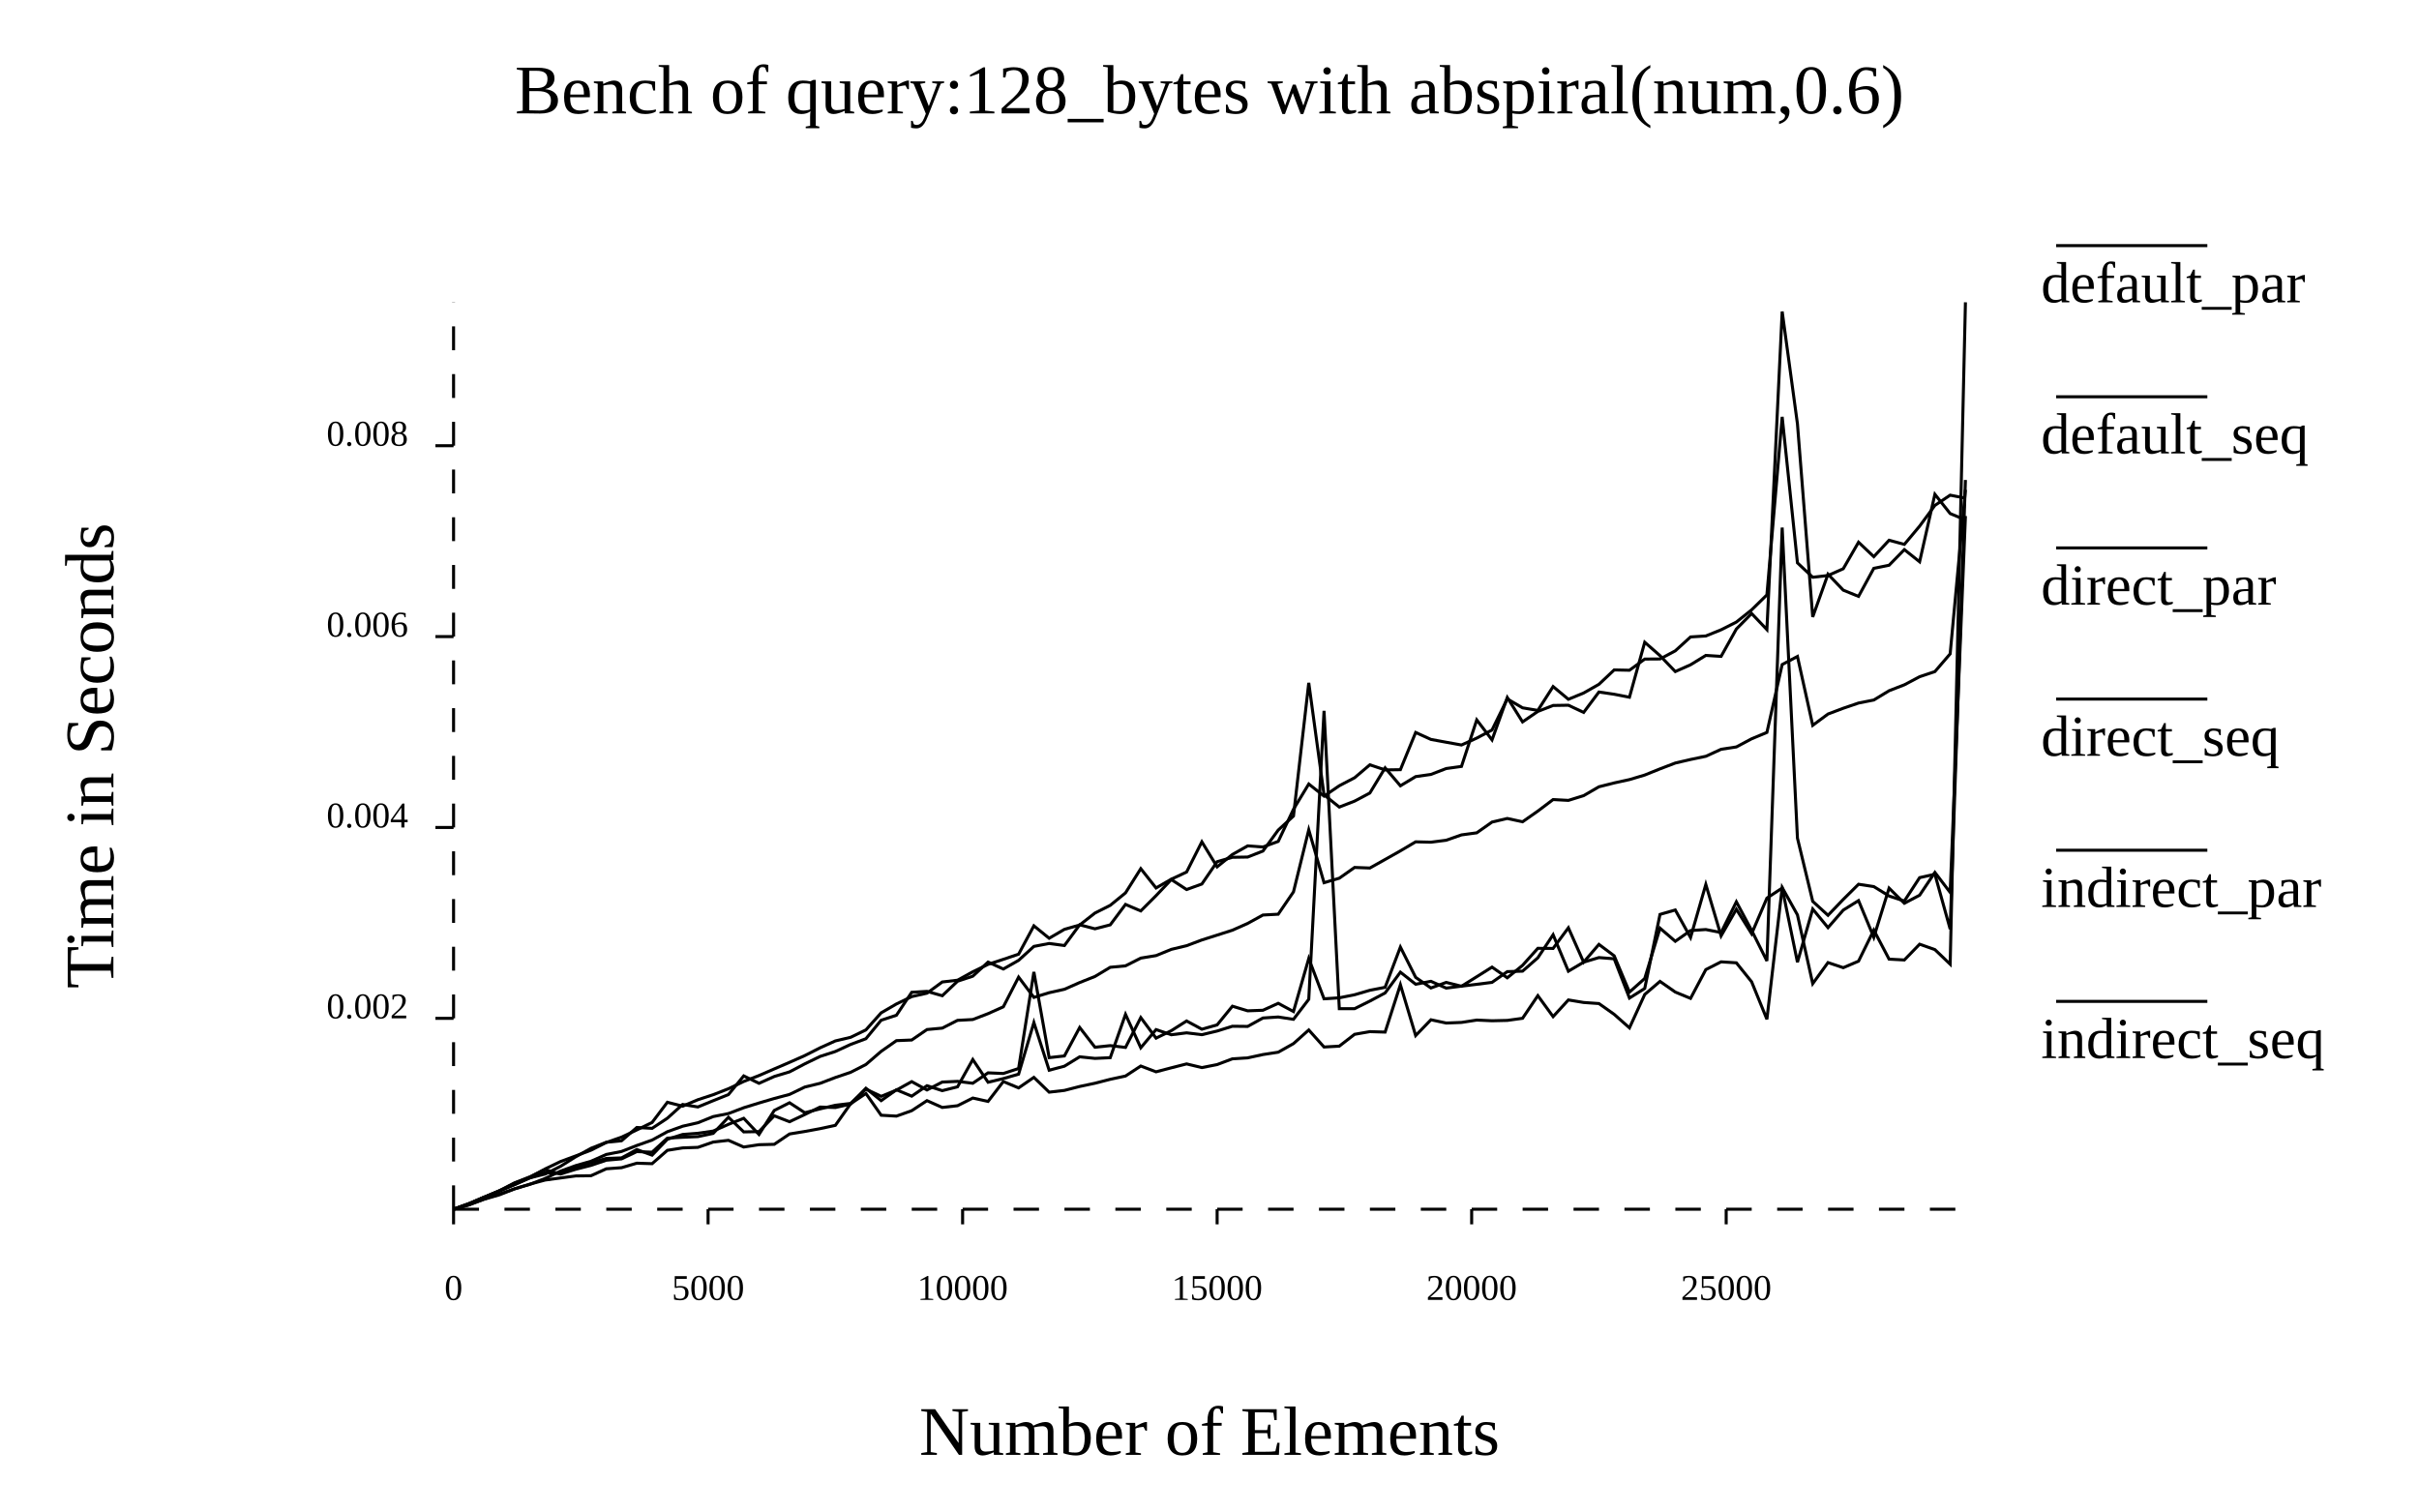
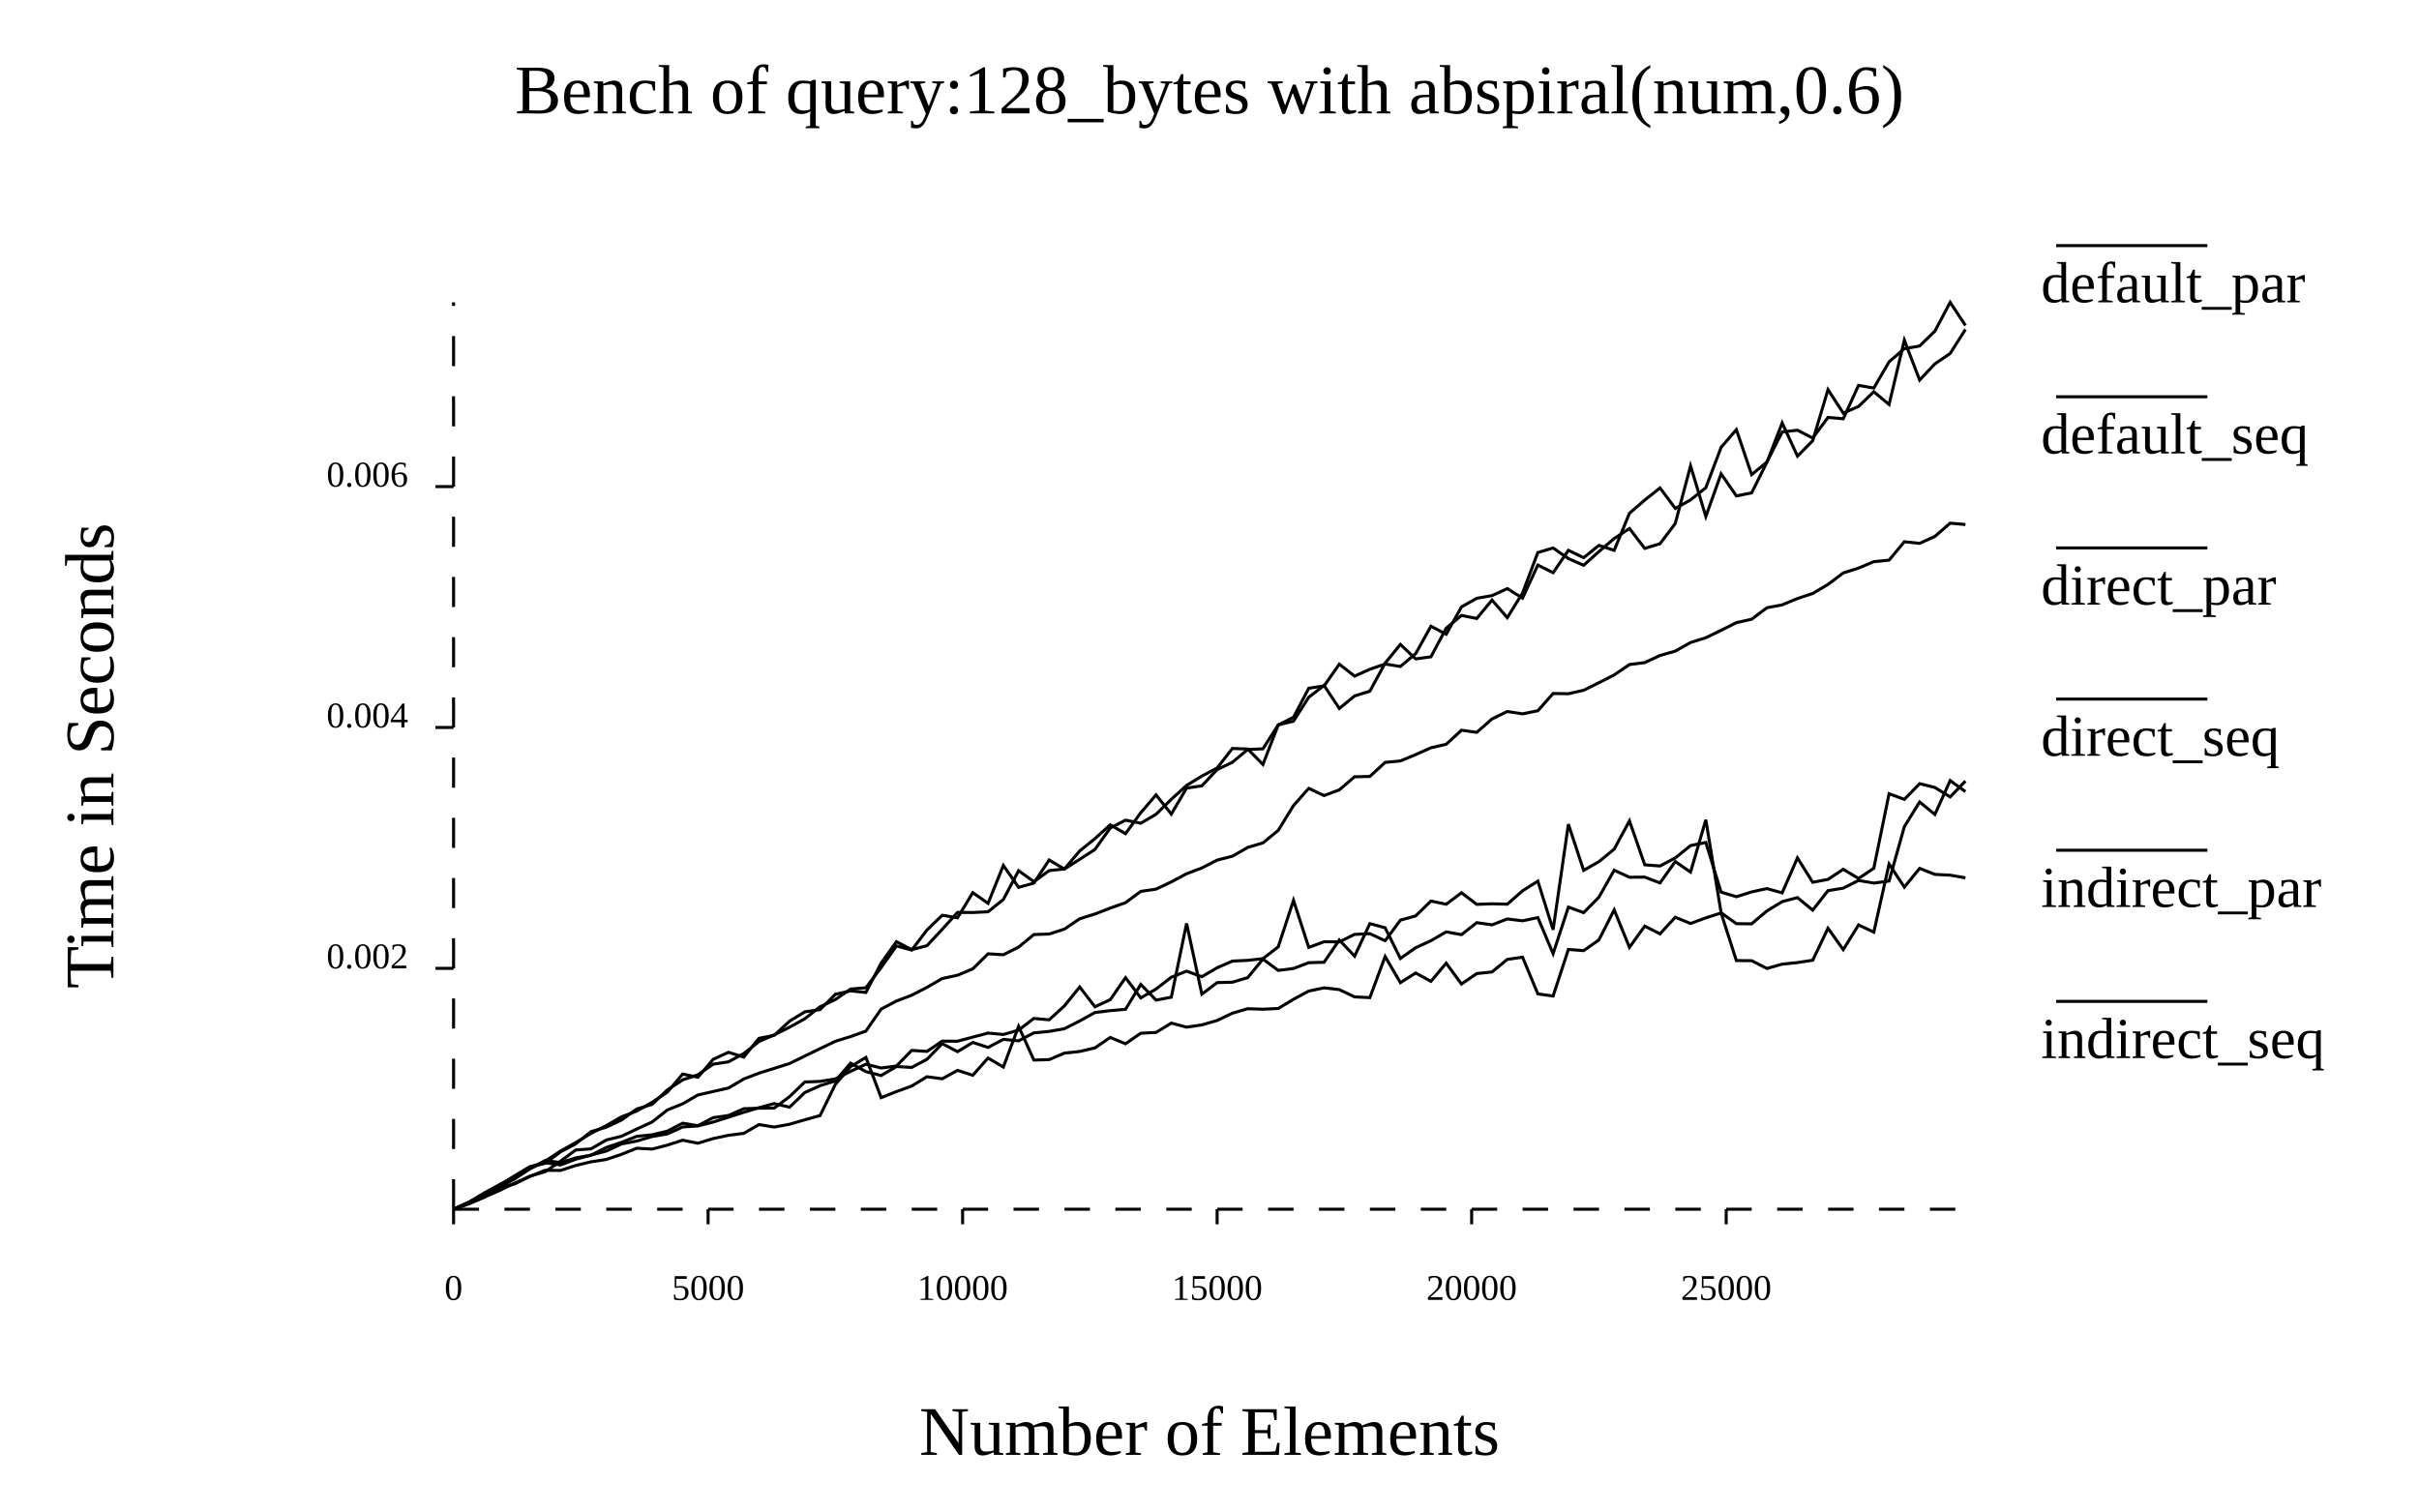
<svg xmlns="http://www.w3.org/2000/svg" width="800" class="poloto_background poloto" height="500" viewBox="0 0 800 500">
  <text class="poloto_text" alignment-baseline="middle" text-anchor="start" font-size="large" x="675" y="100">default_par</text>
  <line class="poloto0stroke poloto0legend" stroke="black" x1="680" x2="730" y1="81.25" y2="81.25" />
-   <path class="poloto0stroke" fill="none" stroke="black" d=" M 650 170.692 L 644.949 295.214 L 639.899 288.594 L 634.848 296.132 L 629.798 298.794 L 624.747 293.785 L 619.697 310.054 L 614.646 297.912 L 609.596 301.052 L 604.545 306.852 L 599.495 300.704 L 594.444 318.293 L 589.394 293.758 L 584.343 297.096 L 579.293 308.881 L 574.242 300.772 L 569.192 309.581 L 564.141 292.564 L 559.091 310.132 L 554.04 301.015 L 548.99 302.473 L 543.939 326.975 L 538.889 330.152 L 533.838 317.159 L 528.788 316.763 L 523.737 318.277 L 518.687 321.267 L 513.636 309.207 L 508.586 316.834 L 503.535 321.254 L 498.485 321.406 L 493.434 324.962 L 488.384 325.606 L 483.333 326.215 L 478.283 326.864 L 473.232 324.611 L 468.182 325.58 L 463.131 321.585 L 458.081 328.461 L 453.03 331.155 L 447.98 333.658 L 442.929 333.66 L 437.879 235.145 L 432.828 330.56 L 427.778 337.184 L 422.727 336.415 L 417.677 336.748 L 412.626 339.531 L 407.576 339.476 L 402.525 341.058 L 397.475 342.266 L 392.424 341.654 L 387.374 342.291 L 382.323 340.583 L 377.273 346.596 L 372.222 335.541 L 367.172 349.878 L 362.121 350.109 L 357.071 349.586 L 352.02 352.686 L 346.97 354.023 L 341.919 338.248 L 336.869 355.325 L 331.818 356.785 L 326.768 358.005 L 321.717 350.481 L 316.667 359.517 L 311.616 360.78 L 306.566 359.144 L 301.515 362.606 L 296.465 360.494 L 291.414 364.087 L 286.364 359.989 L 281.313 365.229 L 276.263 366.363 L 271.212 366.206 L 266.162 368.677 L 261.111 371.061 L 256.061 369.099 L 251.01 374.327 L 245.96 374.426 L 240.909 369.581 L 235.859 374.922 L 230.808 375.989 L 225.758 376.204 L 220.707 376.493 L 215.657 381.134 L 210.606 380.941 L 205.556 383.348 L 200.505 383.792 L 195.455 385.496 L 190.404 386.787 L 185.354 388.371 L 180.303 386.908 L 175.253 389.299 L 170.202 391.289 L 165.152 393.953 L 160.101 396.047 L 155.051 398.21 L 150 400" />
+   <path class="poloto0stroke" fill="none" stroke="black" d=" M 650 261.863 L 644.949 258.207 L 639.899 269.411 L 634.848 265.285 L 629.798 273.449 L 624.747 291.437 L 619.697 292.117 L 614.646 291.247 L 609.596 293.79 L 604.545 294.625 L 599.495 301.074 L 594.444 296.922 L 589.394 298.261 L 584.343 301.328 L 579.293 305.593 L 574.242 305.555 L 569.192 301.918 L 564.141 271.185 L 559.091 288.485 L 554.04 285.002 L 548.99 292.06 L 543.939 290.142 L 538.889 290.188 L 533.838 287.865 L 528.788 296.778 L 523.737 301.895 L 518.687 300.061 L 513.636 315.481 L 508.586 303.537 L 503.535 304.6 L 498.485 303.984 L 493.434 305.939 L 488.384 305.212 L 483.333 309.184 L 478.283 308.256 L 473.232 311.183 L 468.182 313.488 L 463.131 317.059 L 458.081 306.9 L 453.03 305.521 L 447.98 316.301 L 442.929 310.929 L 437.879 318.316 L 432.828 318.452 L 427.778 320.364 L 422.727 321.011 L 417.677 317.261 L 412.626 323.394 L 407.576 324.909 L 402.525 325.044 L 397.475 328.862 L 392.424 305.461 L 387.374 329.861 L 382.323 330.825 L 377.273 325.627 L 372.222 333.87 L 367.172 334.314 L 362.121 334.934 L 357.071 337.72 L 352.02 340.291 L 346.97 341.18 L 341.919 341.66 L 336.869 344.301 L 331.818 343.814 L 326.768 346.489 L 321.717 344.833 L 316.667 347.884 L 311.616 345.222 L 306.566 350.404 L 301.515 353.099 L 296.465 352.797 L 291.414 355.784 L 286.364 354.479 L 281.313 351.694 L 276.263 357.561 L 271.212 359.134 L 266.162 361.4 L 261.111 366.251 L 256.061 365.05 L 251.01 366.416 L 245.96 367.936 L 240.909 369.561 L 235.859 371.172 L 230.808 372.455 L 225.758 372.796 L 220.707 375.09 L 215.657 375.951 L 210.606 377.454 L 205.556 378.399 L 200.505 380.762 L 195.455 382.109 L 190.404 383.46 L 185.354 385.381 L 180.303 384.603 L 175.253 385.935 L 170.202 388.943 L 165.152 392.178 L 160.101 394.859 L 155.051 397.724 L 150 400" />
  <text class="poloto_text" alignment-baseline="middle" text-anchor="start" font-size="large" x="675" y="150">default_seq</text>
  <line class="poloto1stroke poloto1legend" stroke="black" x1="680" x2="730" y1="131.25" y2="131.25" />
-   <path class="poloto1stroke" fill="none" stroke="black" d=" M 650 164.786 L 644.949 163.796 L 639.899 167.18 L 634.848 174.044 L 629.798 180.076 L 624.747 178.708 L 619.697 184.142 L 614.646 179.362 L 609.596 188.132 L 604.545 190.378 L 599.495 190.955 L 594.444 186.19 L 589.394 137.894 L 584.343 196.784 L 579.293 201.736 L 574.242 205.778 L 569.192 208.328 L 564.141 210.377 L 559.091 210.695 L 554.04 215.298 L 548.99 217.981 L 543.939 218.016 L 538.889 221.711 L 533.838 221.606 L 528.788 226.37 L 523.737 229.242 L 518.687 231.317 L 513.636 227.108 L 508.586 234.996 L 503.535 234.146 L 498.485 231.193 L 493.434 241.478 L 488.384 244.156 L 483.333 246.441 L 478.283 245.528 L 473.232 244.598 L 468.182 242.292 L 463.131 254.605 L 458.081 254.68 L 453.03 252.996 L 447.98 257.278 L 442.929 259.916 L 437.879 263.352 L 432.828 259.347 L 427.778 267.696 L 422.727 278.335 L 417.677 280.178 L 412.626 279.814 L 407.576 282.651 L 402.525 286.742 L 397.475 278.472 L 392.424 288.465 L 387.374 290.827 L 382.323 293.731 L 377.273 287.349 L 372.222 295.357 L 367.172 299.481 L 362.121 302.022 L 357.071 305.978 L 352.02 307.424 L 346.97 310.37 L 341.919 306.252 L 336.869 315.637 L 331.818 317.341 L 326.768 319.006 L 321.717 321.456 L 316.667 324.245 L 311.616 324.835 L 306.566 328.539 L 301.515 329.671 L 296.465 332.104 L 291.414 335.036 L 286.364 340.682 L 281.313 343.137 L 276.263 344.333 L 271.212 346.613 L 266.162 349.178 L 261.111 351.418 L 256.061 353.59 L 251.01 355.785 L 245.96 357.743 L 240.909 360.146 L 235.859 362.122 L 230.808 363.783 L 225.758 365.912 L 220.707 364.624 L 215.657 371.305 L 210.606 373.768 L 205.556 376.157 L 200.505 377.923 L 195.455 380.472 L 190.404 382.37 L 185.354 384.236 L 180.303 386.668 L 175.253 389.383 L 170.202 391.332 L 165.152 393.859 L 160.101 396.083 L 155.051 398.13 L 150 400" />
+   <path class="poloto1stroke" fill="none" stroke="black" d=" M 650 107.664 L 644.949 100 L 639.899 109.531 L 634.848 114.451 L 629.798 115.347 L 624.747 119.683 L 619.697 128.367 L 614.646 127.474 L 609.596 138.527 L 604.545 138.077 L 599.495 144.9 L 594.444 142.307 L 589.394 142.88 L 584.343 152.85 L 579.293 157.009 L 574.242 142.116 L 569.192 147.981 L 564.141 161.329 L 559.091 165.371 L 554.04 168.18 L 548.99 161.4 L 543.939 165.417 L 538.889 169.788 L 533.838 182.057 L 528.788 180.4 L 523.737 184.477 L 518.687 182.051 L 513.636 189.449 L 508.586 186.92 L 503.535 197.863 L 498.485 194.7 L 493.434 197.029 L 488.384 197.913 L 483.333 200.759 L 478.283 209.797 L 473.232 207.156 L 468.182 216.22 L 463.131 220.472 L 458.081 219.651 L 453.03 221.384 L 447.98 223.659 L 442.929 219.702 L 437.879 226.912 L 432.828 227.665 L 427.778 237.283 L 422.727 239.819 L 417.677 252.875 L 412.626 247.763 L 407.576 247.591 L 402.525 254.049 L 397.475 256.716 L 392.424 259.812 L 387.374 264.406 L 382.323 269.354 L 377.273 272.32 L 372.222 271.309 L 367.172 273.903 L 362.121 280.985 L 357.071 284.255 L 352.02 287.479 L 346.97 284.479 L 341.919 292.129 L 336.869 293.524 L 331.818 286.282 L 326.768 298.817 L 321.717 295.289 L 316.667 303.617 L 311.616 302.745 L 306.566 307.634 L 301.515 314.282 L 296.465 312.904 L 291.414 320.061 L 286.364 326.741 L 281.313 327.176 L 276.263 330.627 L 271.212 333.027 L 266.162 336.995 L 261.111 339.791 L 256.061 342.314 L 251.01 344.537 L 245.96 348.51 L 240.909 351.25 L 235.859 352.017 L 230.808 355.527 L 225.758 357.22 L 220.707 360.536 L 215.657 365.313 L 210.606 366.84 L 205.556 370.48 L 200.505 372.863 L 195.455 374.335 L 190.404 378.359 L 185.354 381.039 L 180.303 384.811 L 175.253 386.021 L 170.202 389.134 L 165.152 391.894 L 160.101 394.639 L 155.051 397.718 L 150 400" />
  <text class="poloto_text" alignment-baseline="middle" text-anchor="start" font-size="large" x="675" y="200">direct_par</text>
  <line class="poloto2stroke poloto2legend" stroke="black" x1="680" x2="730" y1="181.25" y2="181.25" />
-   <path class="poloto2stroke" fill="none" stroke="black" d=" M 650 100 L 644.949 318.95 L 639.899 314.123 L 634.848 312.337 L 629.798 317.552 L 624.747 317.276 L 619.697 307.671 L 614.646 317.949 L 609.596 320.102 L 604.545 318.414 L 599.495 325.386 L 594.444 302.634 L 589.394 293.596 L 584.343 337.175 L 579.293 324.778 L 574.242 318.494 L 569.192 318.17 L 564.141 320.739 L 559.091 330.255 L 554.04 328.168 L 548.99 324.637 L 543.939 328.959 L 538.889 340.009 L 533.838 335.538 L 528.788 331.967 L 523.737 331.614 L 518.687 330.772 L 513.636 336.293 L 508.586 329.359 L 503.535 336.846 L 498.485 337.544 L 493.434 337.663 L 488.384 337.434 L 483.333 338.215 L 478.283 338.415 L 473.232 337.335 L 468.182 342.563 L 463.131 325.731 L 458.081 341.409 L 453.03 341.258 L 447.98 342.145 L 442.929 346.057 L 437.879 346.344 L 432.828 340.709 L 427.778 345.22 L 422.727 348.061 L 417.677 348.836 L 412.626 349.935 L 407.576 350.253 L 402.525 352.152 L 397.475 353.15 L 392.424 351.933 L 387.374 353.22 L 382.323 354.55 L 377.273 352.631 L 372.222 355.944 L 367.172 357.029 L 362.121 358.326 L 357.071 359.396 L 352.02 360.698 L 346.97 361.283 L 341.919 356.385 L 336.869 359.871 L 331.818 357.769 L 326.768 364.342 L 321.717 363.226 L 316.667 365.766 L 311.616 366.336 L 306.566 364.088 L 301.515 367.414 L 296.465 369.203 L 291.414 368.912 L 286.364 361.714 L 281.313 365.113 L 276.263 372.261 L 271.212 373.353 L 266.162 374.285 L 261.111 375.112 L 256.061 378.531 L 251.01 378.66 L 245.96 379.429 L 240.909 377.213 L 235.859 377.79 L 230.808 379.537 L 225.758 379.718 L 220.707 380.52 L 215.657 384.936 L 210.606 384.777 L 205.556 386.263 L 200.505 386.632 L 195.455 388.921 L 190.404 388.99 L 185.354 389.665 L 180.303 390.351 L 175.253 391.703 L 170.202 393.26 L 165.152 395.251 L 160.101 396.698 L 155.051 398.58 L 150 400" />
+   <path class="poloto2stroke" fill="none" stroke="black" d=" M 650 290.385 L 644.949 289.504 L 639.899 289.24 L 634.848 287.257 L 629.798 293.459 L 624.747 285.804 L 619.697 308.341 L 614.646 305.958 L 609.596 314.127 L 604.545 307.054 L 599.495 317.648 L 594.444 318.418 L 589.394 318.927 L 584.343 320.36 L 579.293 317.791 L 574.242 317.745 L 569.192 302.012 L 564.141 303.618 L 559.091 305.492 L 554.04 303.422 L 548.99 308.92 L 543.939 306.35 L 538.889 313.378 L 533.838 300.982 L 528.788 310.918 L 523.737 314.461 L 518.687 314.069 L 513.636 329.479 L 508.586 328.771 L 503.535 316.627 L 498.485 317.362 L 493.434 321.513 L 488.384 322.046 L 483.333 325.513 L 478.283 318.617 L 473.232 324.618 L 468.182 321.858 L 463.131 325.055 L 458.081 316.407 L 453.03 330.006 L 447.98 329.76 L 442.929 327.352 L 437.879 326.771 L 432.828 327.848 L 427.778 330.551 L 422.727 333.601 L 417.677 333.844 L 412.626 333.678 L 407.576 335.159 L 402.525 337.566 L 397.475 339.029 L 392.424 339.78 L 387.374 338.432 L 382.323 341.523 L 377.273 341.779 L 372.222 345.278 L 367.172 343.188 L 362.121 346.636 L 357.071 347.822 L 352.02 348.368 L 346.97 350.513 L 341.919 350.658 L 336.869 339.512 L 331.818 352.971 L 326.768 349.991 L 321.717 355.691 L 316.667 354.067 L 311.616 356.85 L 306.566 356.179 L 301.515 359.258 L 296.465 361.09 L 291.414 363.09 L 286.364 349.781 L 281.313 352.831 L 276.263 358.704 L 271.212 369.023 L 266.162 370.417 L 261.111 371.896 L 256.061 372.82 L 251.01 372.004 L 245.96 374.907 L 240.909 375.559 L 235.859 376.628 L 230.808 378.176 L 225.758 377.173 L 220.707 378.789 L 215.657 380.109 L 210.606 379.825 L 205.556 381.833 L 200.505 383.546 L 195.455 384.323 L 190.404 385.535 L 185.354 387.175 L 180.303 387.122 L 175.253 389.147 L 170.202 391.367 L 165.152 393.826 L 160.101 396.03 L 155.051 398.217 L 150 400" />
  <text class="poloto_text" alignment-baseline="middle" text-anchor="start" font-size="large" x="675" y="250">direct_seq</text>
  <line class="poloto3stroke poloto3legend" stroke="black" x1="680" x2="730" y1="231.25" y2="231.25" />
-   <path class="poloto3stroke" fill="none" stroke="black" d=" M 650 162.015 L 644.949 216.286 L 639.899 222.158 L 634.848 223.854 L 629.798 226.529 L 624.747 228.489 L 619.697 231.557 L 614.646 232.56 L 609.596 234.285 L 604.545 236.196 L 599.495 239.935 L 594.444 217.153 L 589.394 219.825 L 584.343 242.282 L 579.293 244.386 L 574.242 247.083 L 569.192 247.861 L 564.141 250.179 L 559.091 251.233 L 554.04 252.408 L 548.99 254.338 L 543.939 256.376 L 538.889 257.884 L 533.838 258.989 L 528.788 260.263 L 523.737 263.194 L 518.687 264.763 L 513.636 264.489 L 508.586 268.302 L 503.535 271.842 L 498.485 270.744 L 493.434 271.932 L 488.384 275.493 L 483.333 276.178 L 478.283 277.945 L 473.232 278.591 L 468.182 278.471 L 463.131 281.458 L 458.081 284.306 L 453.03 287.138 L 447.98 286.947 L 442.929 290.504 L 437.879 291.991 L 432.828 274.49 L 427.778 295.022 L 422.727 302.412 L 417.677 302.682 L 412.626 305.459 L 407.576 307.706 L 402.525 309.328 L 397.475 310.93 L 392.424 312.83 L 387.374 314.044 L 382.323 316.108 L 377.273 316.937 L 372.222 319.496 L 367.172 319.971 L 362.121 323.01 L 357.071 325.016 L 352.02 327.248 L 346.97 328.381 L 341.919 329.926 L 336.869 323.225 L 331.818 333.041 L 326.768 335.307 L 321.717 337.253 L 316.667 337.526 L 311.616 340.096 L 306.566 340.564 L 301.515 344.029 L 296.465 344.239 L 291.414 347.782 L 286.364 352.132 L 281.313 354.716 L 276.263 356.431 L 271.212 358.357 L 266.162 359.587 L 261.111 362.026 L 256.061 363.374 L 251.01 364.868 L 245.96 366.431 L 240.909 368.351 L 235.859 369.359 L 230.808 371.397 L 225.758 372.547 L 220.707 374.362 L 215.657 377.128 L 210.606 378.917 L 205.556 380.892 L 200.505 381.889 L 195.455 384.129 L 190.404 385.577 L 185.354 387.403 L 180.303 389.807 L 175.253 391.769 L 170.202 393.247 L 165.152 394.982 L 160.101 396.634 L 155.051 398.559 L 150 400" />
+   <path class="poloto3stroke" fill="none" stroke="black" d=" M 650 173.518 L 644.949 173.052 L 639.899 177.447 L 634.848 179.741 L 629.798 179.215 L 624.747 185.293 L 619.697 185.794 L 614.646 187.917 L 609.596 189.537 L 604.545 193.319 L 599.495 196.308 L 594.444 197.987 L 589.394 200.084 L 584.343 201.036 L 579.293 204.838 L 574.242 205.973 L 569.192 208.504 L 564.141 210.958 L 559.091 212.537 L 554.04 215.386 L 548.99 216.828 L 543.939 219.182 L 538.889 219.824 L 533.838 223.254 L 528.788 225.83 L 523.737 228.339 L 518.687 229.485 L 513.636 229.398 L 508.586 235.113 L 503.535 236.135 L 498.485 235.366 L 493.434 237.823 L 488.384 242.255 L 483.333 241.558 L 478.283 246.201 L 473.232 247.365 L 468.182 249.61 L 463.131 251.711 L 458.081 252.2 L 453.03 256.84 L 447.98 256.954 L 442.929 261.282 L 437.879 263.168 L 432.828 260.79 L 427.778 266.474 L 422.727 274.682 L 417.677 278.823 L 412.626 280.337 L 407.576 283.228 L 402.525 284.516 L 397.475 287.12 L 392.424 289.02 L 387.374 291.718 L 382.323 294.114 L 377.273 294.87 L 372.222 298.589 L 367.172 300.389 L 362.121 302.338 L 357.071 303.924 L 352.02 307.348 L 346.97 308.97 L 341.919 309.14 L 336.869 313.287 L 331.818 315.825 L 326.768 315.505 L 321.717 320.49 L 316.667 322.592 L 311.616 323.686 L 306.566 326.609 L 301.515 329.208 L 296.465 331.134 L 291.414 333.796 L 286.364 341.084 L 281.313 342.884 L 276.263 344.455 L 271.212 346.87 L 266.162 349.33 L 261.111 351.802 L 256.061 353.401 L 251.01 354.99 L 245.96 356.937 L 240.909 359.906 L 235.859 361.063 L 230.808 362.21 L 225.758 365.135 L 220.707 367.17 L 215.657 371.148 L 210.606 373.471 L 205.556 375.865 L 200.505 377.108 L 195.455 380.034 L 190.404 380.397 L 185.354 384.132 L 180.303 387.58 L 175.253 389.079 L 170.202 391.658 L 165.152 392.771 L 160.101 396.037 L 155.051 398.148 L 150 400" />
  <text class="poloto_text" alignment-baseline="middle" text-anchor="start" font-size="large" x="675" y="300">indirect_par</text>
  <line class="poloto4stroke poloto4legend" stroke="black" x1="680" x2="730" y1="281.25" y2="281.25" />
-   <path class="poloto4stroke" fill="none" stroke="black" d=" M 650 158.769 L 644.949 307.337 L 639.899 289.191 L 634.848 290.317 L 629.798 298.055 L 624.747 296.397 L 619.697 293.279 L 614.646 292.505 L 609.596 297.519 L 604.545 302.778 L 599.495 298.158 L 594.444 277.242 L 589.394 174.516 L 584.343 317.88 L 579.293 307.765 L 574.242 298.318 L 569.192 308.484 L 564.141 307.485 L 559.091 307.816 L 554.04 311.378 L 548.99 307.033 L 543.939 323.678 L 538.889 328.18 L 533.838 316.186 L 528.788 312.396 L 523.737 318.289 L 518.687 306.91 L 513.636 313.732 L 508.586 313.701 L 503.535 319.329 L 498.485 323.452 L 493.434 319.912 L 488.384 323.091 L 483.333 326.245 L 478.283 324.972 L 473.232 326.817 L 468.182 323.306 L 463.131 313.281 L 458.081 326.597 L 453.03 327.581 L 447.98 329.059 L 442.929 330.065 L 437.879 330.394 L 432.828 317.068 L 427.778 334.604 L 422.727 331.891 L 417.677 334.188 L 412.626 334.373 L 407.576 332.845 L 402.525 339.024 L 397.475 340.454 L 392.424 337.732 L 387.374 340.94 L 382.323 343.405 L 377.273 336.605 L 372.222 346.485 L 367.172 345.888 L 362.121 346.416 L 357.071 339.881 L 352.02 349.303 L 346.97 349.858 L 341.919 321.518 L 336.869 353.451 L 331.818 355.101 L 326.768 354.891 L 321.717 358.334 L 316.667 357.709 L 311.616 357.939 L 306.566 360.554 L 301.515 357.792 L 296.465 360.594 L 291.414 362.66 L 286.364 360.265 L 281.313 365.004 L 276.263 365.613 L 271.212 366.814 L 266.162 368.078 L 261.111 364.784 L 256.061 367.329 L 251.01 375.279 L 245.96 369.925 L 240.909 371.925 L 235.859 374.15 L 230.808 374.88 L 225.758 375.273 L 220.707 376.869 L 215.657 382.124 L 210.606 380.26 L 205.556 383.03 L 200.505 383.211 L 195.455 384.623 L 190.404 386.07 L 185.354 388.194 L 180.303 387.898 L 175.253 389.613 L 170.202 391.869 L 165.152 393.954 L 160.101 396.035 L 155.051 398.26 L 150 399.999" />
+   <path class="poloto4stroke" fill="none" stroke="black" d=" M 650 258.375 L 644.949 263.612 L 639.899 260.499 L 634.848 259.236 L 629.798 264.424 L 624.747 262.55 L 619.697 287.209 L 614.646 290.61 L 609.596 287.554 L 604.545 290.891 L 599.495 291.851 L 594.444 283.785 L 589.394 295.352 L 584.343 293.936 L 579.293 295.045 L 574.242 296.628 L 569.192 295.109 L 564.141 278.684 L 559.091 279.715 L 554.04 283.789 L 548.99 286.468 L 543.939 286.074 L 538.889 271.536 L 533.838 280.885 L 528.788 285.026 L 523.737 287.91 L 518.687 272.638 L 513.636 307.561 L 508.586 291.484 L 503.535 294.674 L 498.485 299.103 L 493.434 298.965 L 488.384 299.158 L 483.333 295.319 L 478.283 299.122 L 473.232 298.053 L 468.182 302.98 L 463.131 304.38 L 458.081 311.203 L 453.03 308.836 L 447.98 309.093 L 442.929 311.571 L 437.879 311.526 L 432.828 313.407 L 427.778 297.831 L 422.727 313.216 L 417.677 317.121 L 412.626 317.681 L 407.576 317.923 L 402.525 320.122 L 397.475 323.085 L 392.424 321.255 L 387.374 323.255 L 382.323 327.167 L 377.273 330.099 L 372.222 323.41 L 367.172 330.682 L 362.121 333.038 L 357.071 326.492 L 352.02 332.735 L 346.97 337.347 L 341.919 336.893 L 336.869 340.743 L 331.818 342.207 L 326.768 341.728 L 321.717 343.064 L 316.667 344.432 L 311.616 344.404 L 306.566 347.798 L 301.515 347.466 L 296.465 352.634 L 291.414 353.289 L 286.364 352.031 L 281.313 354.403 L 276.263 356.887 L 271.212 357.723 L 266.162 357.92 L 261.111 362.758 L 256.061 366.542 L 251.01 366.591 L 245.96 366.758 L 240.909 368.987 L 235.859 369.714 L 230.808 372.367 L 225.758 371.547 L 220.707 374.169 L 215.657 375.383 L 210.606 375.886 L 205.556 377.866 L 200.505 379.584 L 195.455 382.114 L 190.404 383.04 L 185.354 384.542 L 180.303 383.914 L 175.253 386.574 L 170.202 390.007 L 165.152 392.61 L 160.101 395.147 L 155.051 397.856 L 150 400" />
  <text class="poloto_text" alignment-baseline="middle" text-anchor="start" font-size="large" x="675" y="350">indirect_seq</text>
  <line class="poloto5stroke poloto5legend" stroke="black" x1="680" x2="730" y1="331.25" y2="331.25" />
-   <path class="poloto5stroke" fill="none" stroke="black" d=" M 650 171.983 L 644.949 169.885 L 639.899 163.511 L 634.848 185.831 L 629.798 181.808 L 624.747 186.979 L 619.697 188 L 614.646 197.28 L 609.596 195.222 L 604.545 189.938 L 599.495 204.083 L 594.444 140.219 L 589.394 103.042 L 584.343 208.27 L 579.293 202.953 L 574.242 208.077 L 569.192 217.129 L 564.141 216.809 L 559.091 219.904 L 554.04 222.146 L 548.99 216.882 L 543.939 212.449 L 538.889 230.638 L 533.838 229.656 L 528.788 228.914 L 523.737 235.662 L 518.687 233.281 L 513.636 233.364 L 508.586 235.334 L 503.535 238.801 L 498.485 230.731 L 493.434 244.763 L 488.384 238.139 L 483.333 253.526 L 478.283 254.227 L 473.232 256.174 L 468.182 256.896 L 463.131 259.937 L 458.081 254.003 L 453.03 262.327 L 447.98 265.008 L 442.929 266.972 L 437.879 262.928 L 432.828 225.885 L 427.778 269.937 L 422.727 274.581 L 417.677 281.521 L 412.626 283.503 L 407.576 283.585 L 402.525 285.044 L 397.475 292.426 L 392.424 294.251 L 387.374 290.953 L 382.323 296.276 L 377.273 301.331 L 372.222 299.18 L 367.172 305.935 L 362.121 307.242 L 357.071 305.921 L 352.02 312.776 L 346.97 312.097 L 341.919 313.066 L 336.869 317.674 L 331.818 320.544 L 326.768 318.248 L 321.717 322.916 L 316.667 324.582 L 311.616 329.382 L 306.566 327.935 L 301.515 328.246 L 296.465 335.835 L 291.414 337.486 L 286.364 343.604 L 281.313 345.495 L 276.263 347.83 L 271.212 349.463 L 266.162 351.916 L 261.111 354.571 L 256.061 356.098 L 251.01 358.356 L 245.96 355.898 L 240.909 362.079 L 235.859 364.105 L 230.808 366.178 L 225.758 365.349 L 220.707 369.9 L 215.657 373.251 L 210.606 372.961 L 205.556 377.359 L 200.505 377.856 L 195.455 379.846 L 190.404 382.651 L 185.354 385.816 L 180.303 388.365 L 175.253 389.617 L 170.202 391.785 L 165.152 393.988 L 160.101 396.007 L 155.051 398.251 L 150 399.999" />
+   <path class="poloto5stroke" fill="none" stroke="black" d=" M 650 108.97 L 644.949 116.925 L 639.899 120.367 L 634.848 125.721 L 629.798 112.541 L 624.747 133.797 L 619.697 129.587 L 614.646 134.459 L 609.596 136.659 L 604.545 128.893 L 599.495 145.791 L 594.444 150.878 L 589.394 139.902 L 584.343 152.896 L 579.293 163.046 L 574.242 164.043 L 569.192 156.725 L 564.141 170.867 L 559.091 154.096 L 554.04 173.165 L 548.99 179.862 L 543.939 181.401 L 538.889 174.831 L 533.838 178.134 L 528.788 182.464 L 523.737 186.992 L 518.687 184.776 L 513.636 181.264 L 508.586 182.779 L 503.535 196.153 L 498.485 204.322 L 493.434 198.497 L 488.384 204.586 L 483.333 203.574 L 478.283 207.809 L 473.232 217.266 L 468.182 217.967 L 463.131 213.174 L 458.081 219.364 L 453.03 228.631 L 447.98 230.22 L 442.929 234.355 L 437.879 226.732 L 432.828 230.654 L 427.778 238.559 L 422.727 239.788 L 417.677 247.706 L 412.626 247.93 L 407.576 252.15 L 402.525 254.567 L 397.475 259.954 L 392.424 260.695 L 387.374 269.303 L 382.323 262.953 L 377.273 268.828 L 372.222 275.775 L 367.172 272.839 L 362.121 277.415 L 357.071 281.493 L 352.02 287.441 L 346.97 287.999 L 341.919 291.638 L 336.869 288.021 L 331.818 297.543 L 326.768 301.605 L 321.717 301.852 L 316.667 301.814 L 311.616 307.404 L 306.566 312.823 L 301.515 314.138 L 296.465 311.503 L 291.414 318.565 L 286.364 328.296 L 281.313 327.775 L 276.263 328.907 L 271.212 333.963 L 266.162 334.711 L 261.111 337.805 L 256.061 342.466 L 251.01 343.471 L 245.96 349.682 L 240.909 348.09 L 235.859 350.429 L 230.808 356.349 L 225.758 355.293 L 220.707 361.266 L 215.657 364.643 L 210.606 367.515 L 205.556 369.426 L 200.505 372.342 L 195.455 374.911 L 190.404 377.95 L 185.354 380.771 L 180.303 384.084 L 175.253 386.655 L 170.202 389.624 L 165.152 392.508 L 160.101 395.168 L 155.051 397.699 L 150 400" />
  <text class="poloto_text" alignment-baseline="start" text-anchor="middle" font-size="x-large" x="400" y="37.5">Bench of query:128_bytes with abspiral(num,0.6)</text>
  <text class="poloto_text" alignment-baseline="start" text-anchor="middle" font-size="x-large" x="400" y="481.25">Number of Elements</text>
  <text class="poloto_text" alignment-baseline="start" text-anchor="middle" font-size="x-large" transform="rotate(-90,37.5,250)" x="37.5" y="250">Time in Seconds</text>
  <line class="poloto_axis_lines" stroke="black" x1="150" x2="150" y1="400" y2="405" />
  <text class="poloto_text" alignment-baseline="start" text-anchor="middle" x="150" y="430"> 0</text>
  <line class="poloto_axis_lines" stroke="black" x1="234.175" x2="234.175" y1="400" y2="405" />
  <text class="poloto_text" alignment-baseline="start" text-anchor="middle" x="234.175" y="430"> 5000</text>
  <line class="poloto_axis_lines" stroke="black" x1="318.35" x2="318.35" y1="400" y2="405" />
  <text class="poloto_text" alignment-baseline="start" text-anchor="middle" x="318.35" y="430"> 10000</text>
  <line class="poloto_axis_lines" stroke="black" x1="402.525" x2="402.525" y1="400" y2="405" />
  <text class="poloto_text" alignment-baseline="start" text-anchor="middle" x="402.525" y="430"> 15000</text>
  <line class="poloto_axis_lines" stroke="black" x1="486.7" x2="486.7" y1="400" y2="405" />
  <text class="poloto_text" alignment-baseline="start" text-anchor="middle" x="486.7" y="430"> 20000</text>
  <line class="poloto_axis_lines" stroke="black" x1="570.875" x2="570.875" y1="400" y2="405" />
  <text class="poloto_text" alignment-baseline="start" text-anchor="middle" x="570.875" y="430"> 25000</text>
-   <line class="poloto_axis_lines" stroke="black" x1="150" x2="144" y1="336.861" y2="336.861" />
-   <text class="poloto_text" alignment-baseline="middle" text-anchor="end" x="135" y="336.861"> 0.002</text>
-   <line class="poloto_axis_lines" stroke="black" x1="150" x2="144" y1="273.721" y2="273.721" />
-   <text class="poloto_text" alignment-baseline="middle" text-anchor="end" x="135" y="273.721"> 0.004</text>
-   <line class="poloto_axis_lines" stroke="black" x1="150" x2="144" y1="210.58" y2="210.58" />
-   <text class="poloto_text" alignment-baseline="middle" text-anchor="end" x="135" y="210.58"> 0.006</text>
-   <line class="poloto_axis_lines" stroke="black" x1="150" x2="144" y1="147.439" y2="147.439" />
-   <text class="poloto_text" alignment-baseline="middle" text-anchor="end" x="135" y="147.439"> 0.008</text>
+   <line class="poloto_axis_lines" stroke="black" x1="150" x2="144" y1="320.323" y2="320.323" />
+   <text class="poloto_text" alignment-baseline="middle" text-anchor="end" x="135" y="320.323"> 0.002</text>
+   <line class="poloto_axis_lines" stroke="black" x1="150" x2="144" y1="240.643" y2="240.643" />
+   <text class="poloto_text" alignment-baseline="middle" text-anchor="end" x="135" y="240.643"> 0.004</text>
+   <line class="poloto_axis_lines" stroke="black" x1="150" x2="144" y1="160.963" y2="160.963" />
+   <text class="poloto_text" alignment-baseline="middle" text-anchor="end" x="135" y="160.963"> 0.006</text>
  <path stroke="black" fill="none" class="poloto_axis_lines" style="stroke-dasharray:8.418;stroke-dashoffset:-0;" d=" M 150 400 L 650 400" />
-   <path stroke="black" fill="none" class="poloto_axis_lines" style="stroke-dasharray:7.893;stroke-dashoffset:-63.139;" d=" M 150 400 L 150 100" />
+   <path stroke="black" fill="none" class="poloto_axis_lines" style="stroke-dasharray:9.96;stroke-dashoffset:-79.677;" d=" M 150 400 L 150 100" />
</svg>
